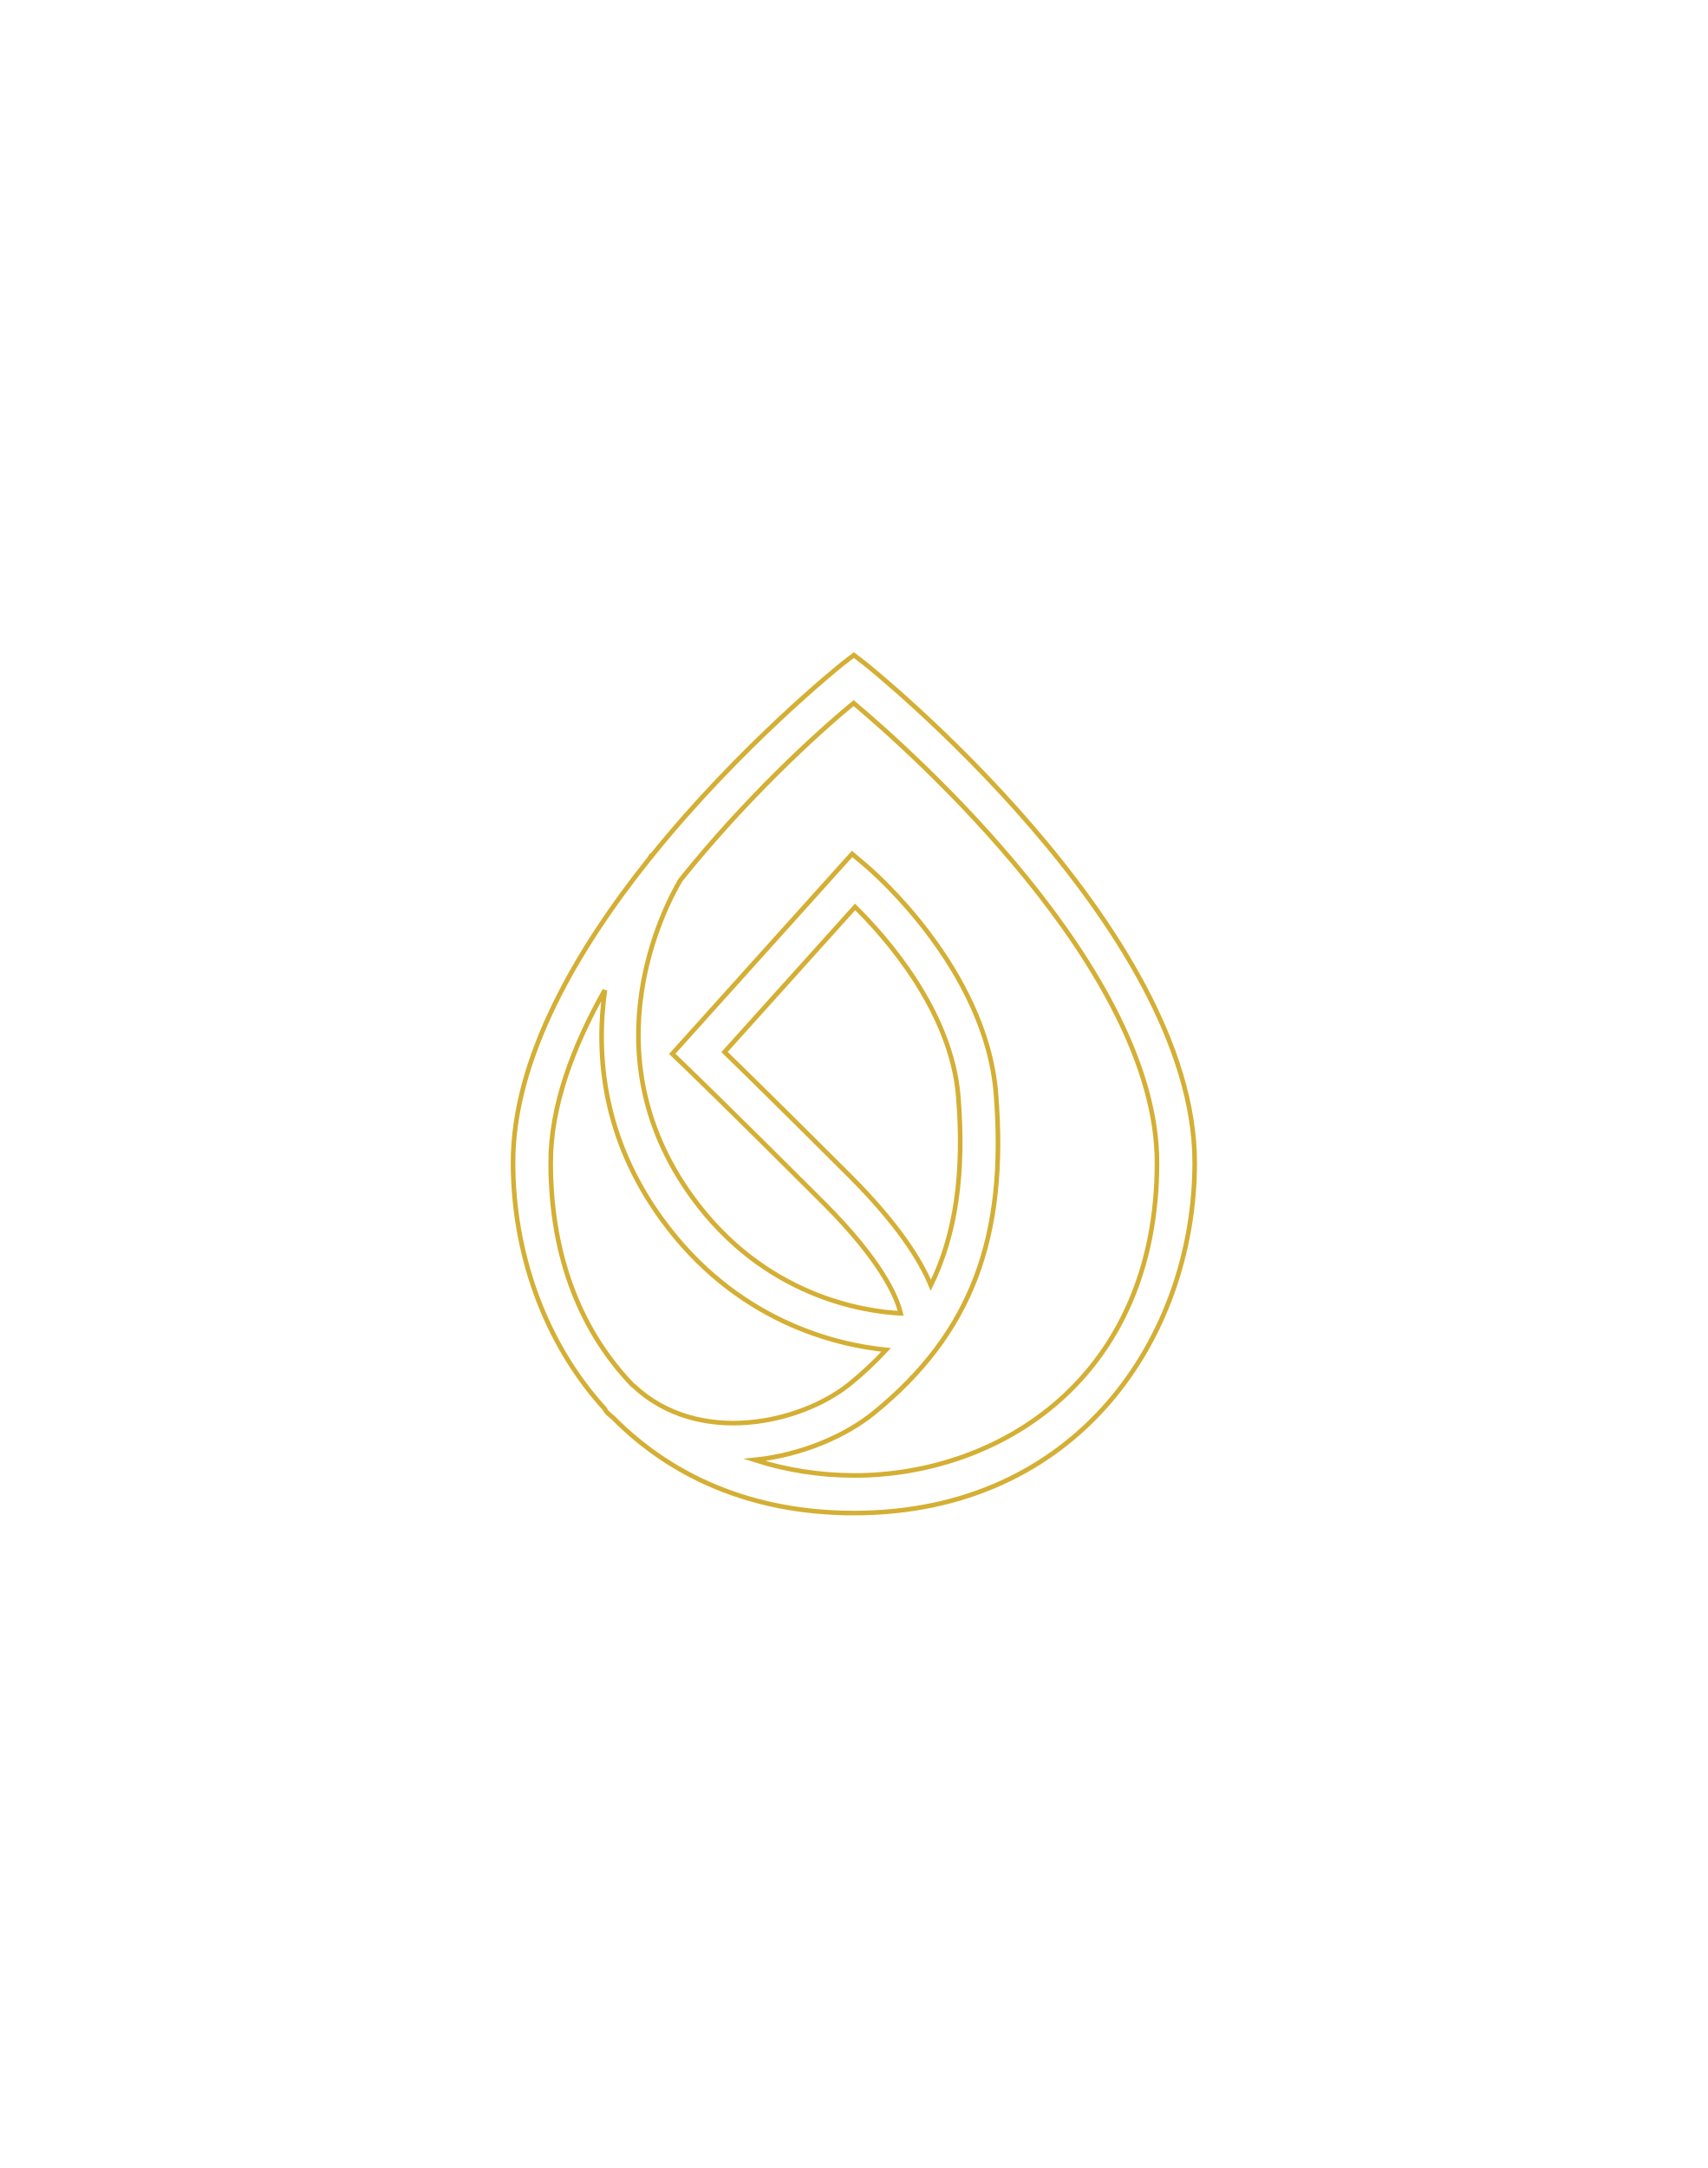
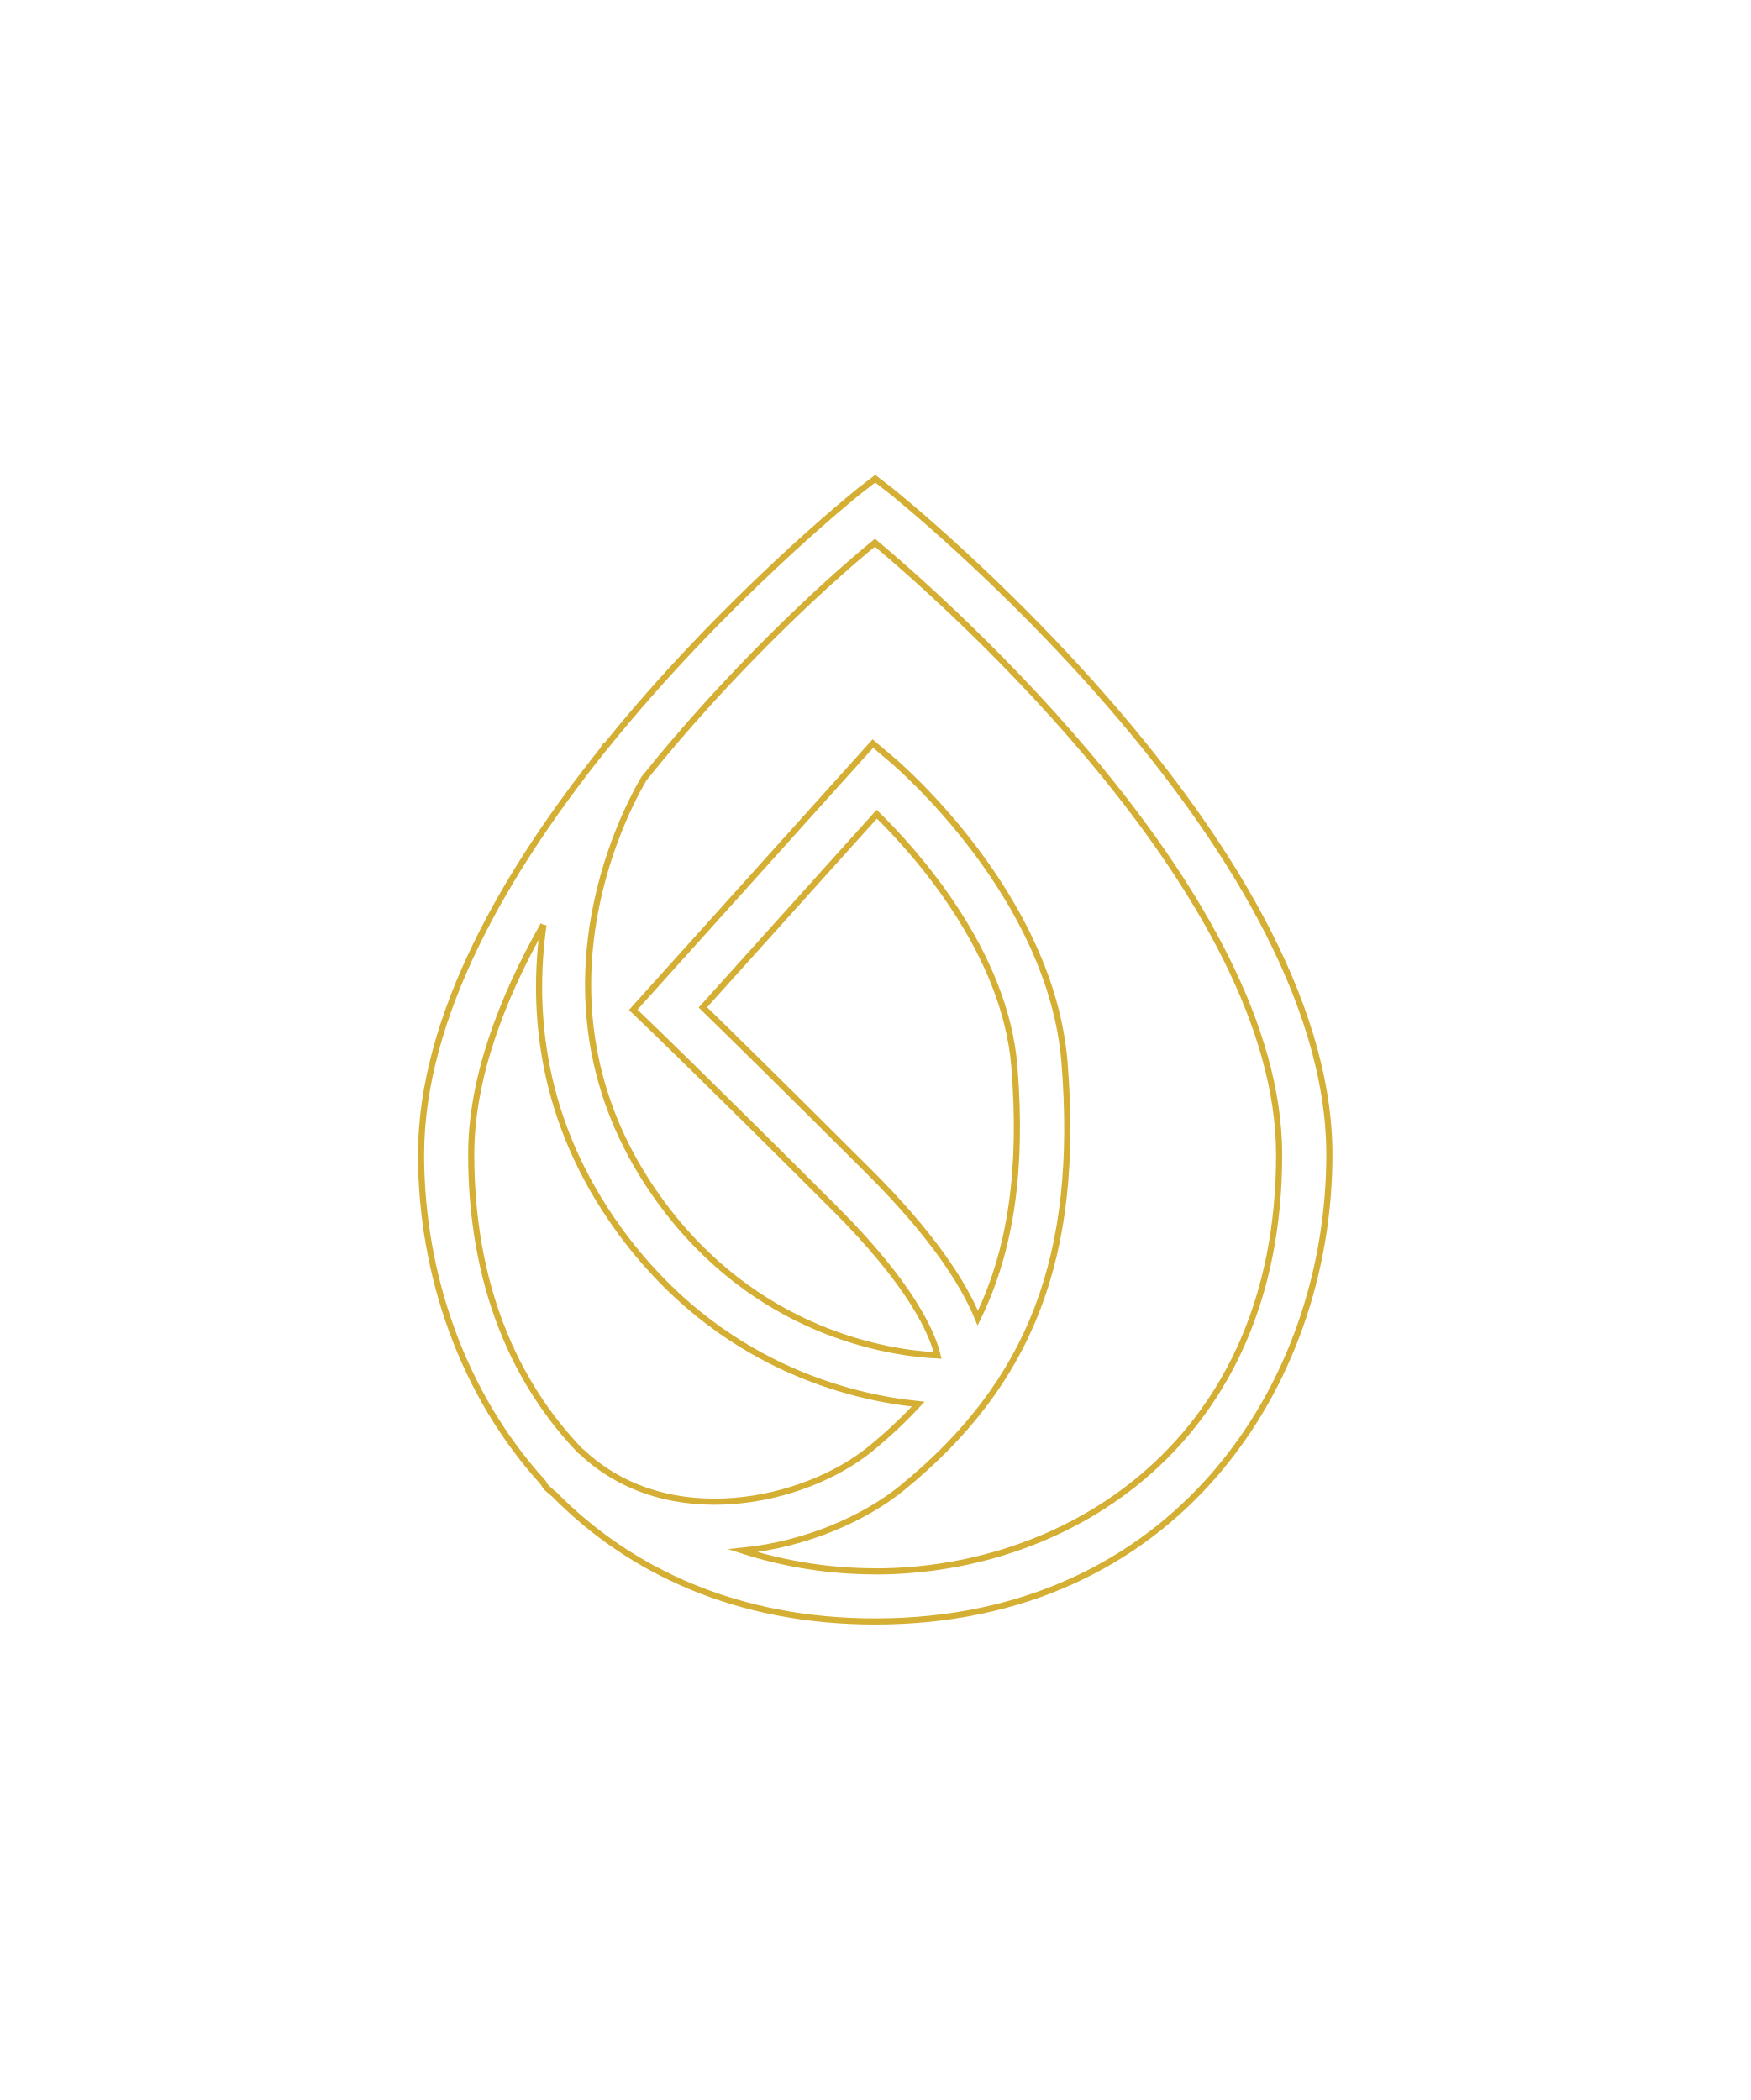
- <svg xmlns="http://www.w3.org/2000/svg" viewBox="0 0 260 330">
-   <g transform="translate(77.86 99.4)">
+ <svg xmlns="http://www.w3.org/2000/svg" viewBox="0 0 200 240">
+   <g transform="translate(47.86 54.4)">
    <path fill="none" stroke="#d4af34" stroke-miterlimit="10" stroke-width="0.7" d="M53.89,1.66l-1.75-1.35-1.75,1.35c-.28.22-15.53,12.44-29.14,29.35l-.05-.03s-.09.14-.23.37C10.05,45.01.25,61.67.25,77.56c0,13.63,4.72,27.34,13.93,37.45.14.25.28.5.5.7.27.25.55.46.82.7,8.65,8.77,20.91,14.5,36.64,14.5,34.07,0,51.89-26.84,51.89-53.36C104.03,41.81,54.39,2.05,53.89,1.66M14.24,51.29c-1.41,10.02-.28,22.55,8.62,34.84,11.32,15.63,26.56,19.17,34.19,19.94-1.64,1.77-3.45,3.48-5.47,5.13-7.49,6.1-23.12,9.61-32.98.33-.04-.04-.09-.05-.13-.08-7.51-7.79-12.49-18.99-12.49-33.9,0-8.5,3.32-17.54,8.25-26.26M51.54,79.61c-10.17-10.15-16.23-16.1-19.09-18.88l19.87-22.08c4.44,4.35,14.67,15.72,15.72,28.85.93,11.61-.35,20.9-4.18,28.74-1.64-3.97-5.15-9.46-12.32-16.63M52.14,125.18c-5.06,0-10.2-.78-15.13-2.36,7.22-.73,13.92-3.69,18.2-7.17,14.77-12.03,20.32-26.57,18.56-48.61-1.53-19.09-19.03-34.04-19.78-34.67l-2.12-1.79-27.38,30.43,2,1.92c.06.06,6.1,5.86,20.99,20.73,8.85,8.84,11.18,14.31,11.79,16.85-5.62-.28-20.76-2.53-31.77-17.74-15.97-22.05-3.97-44.49-1.78-48.19,9.72-12.15,20.56-22.19,26.39-26.96,8.57,7.2,46.18,40.51,46.18,69.94,0,32.72-23.92,47.63-46.15,47.63" />
  </g>
</svg>
